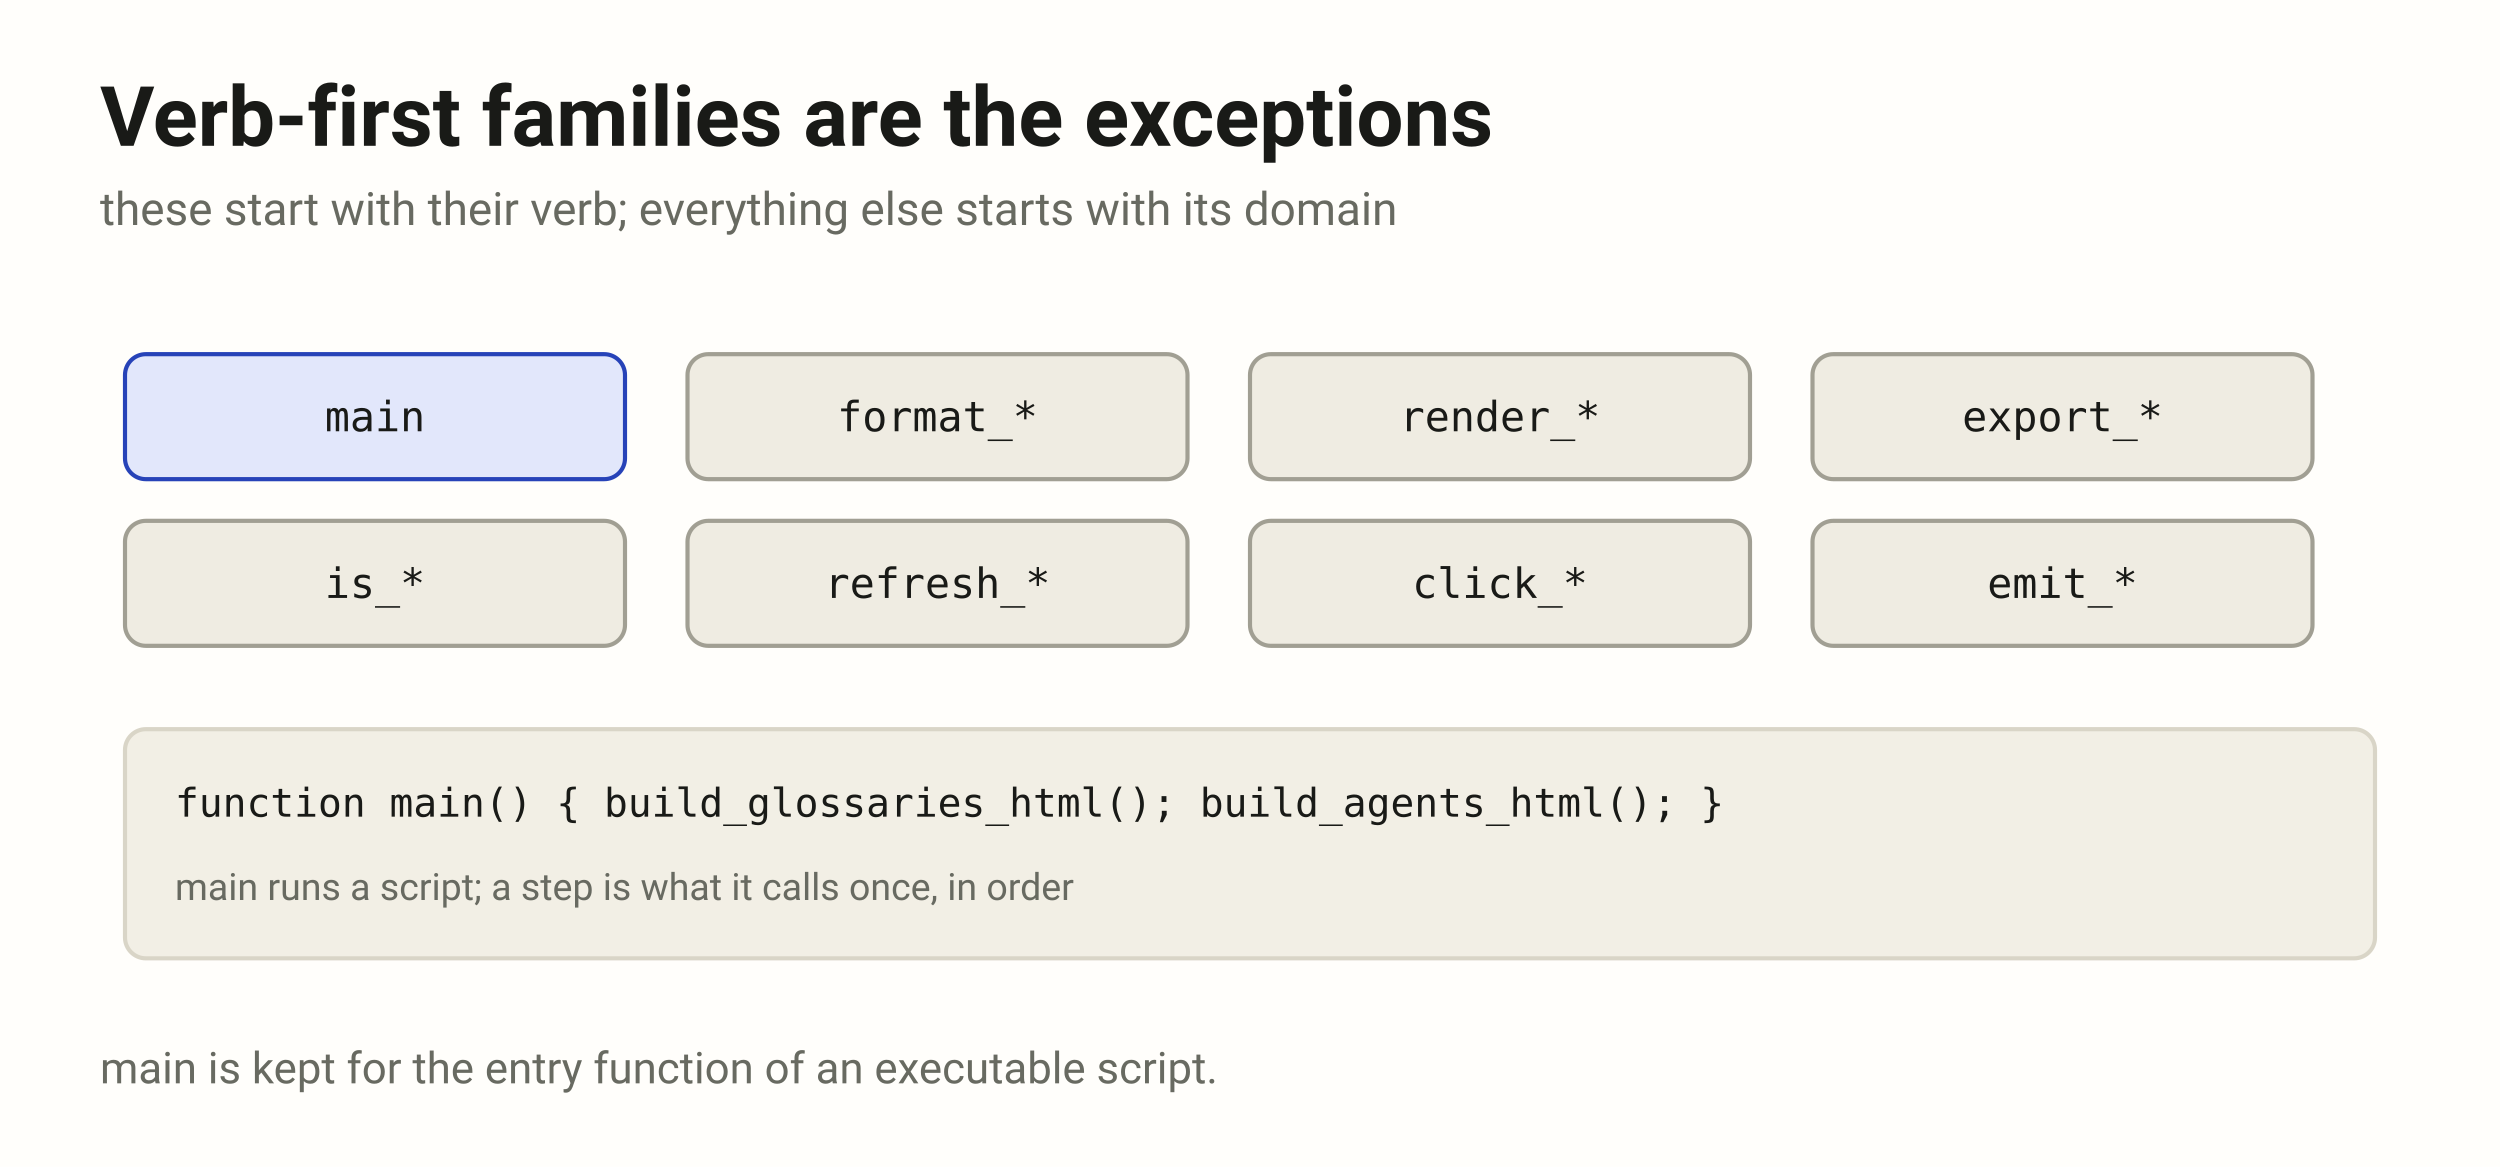
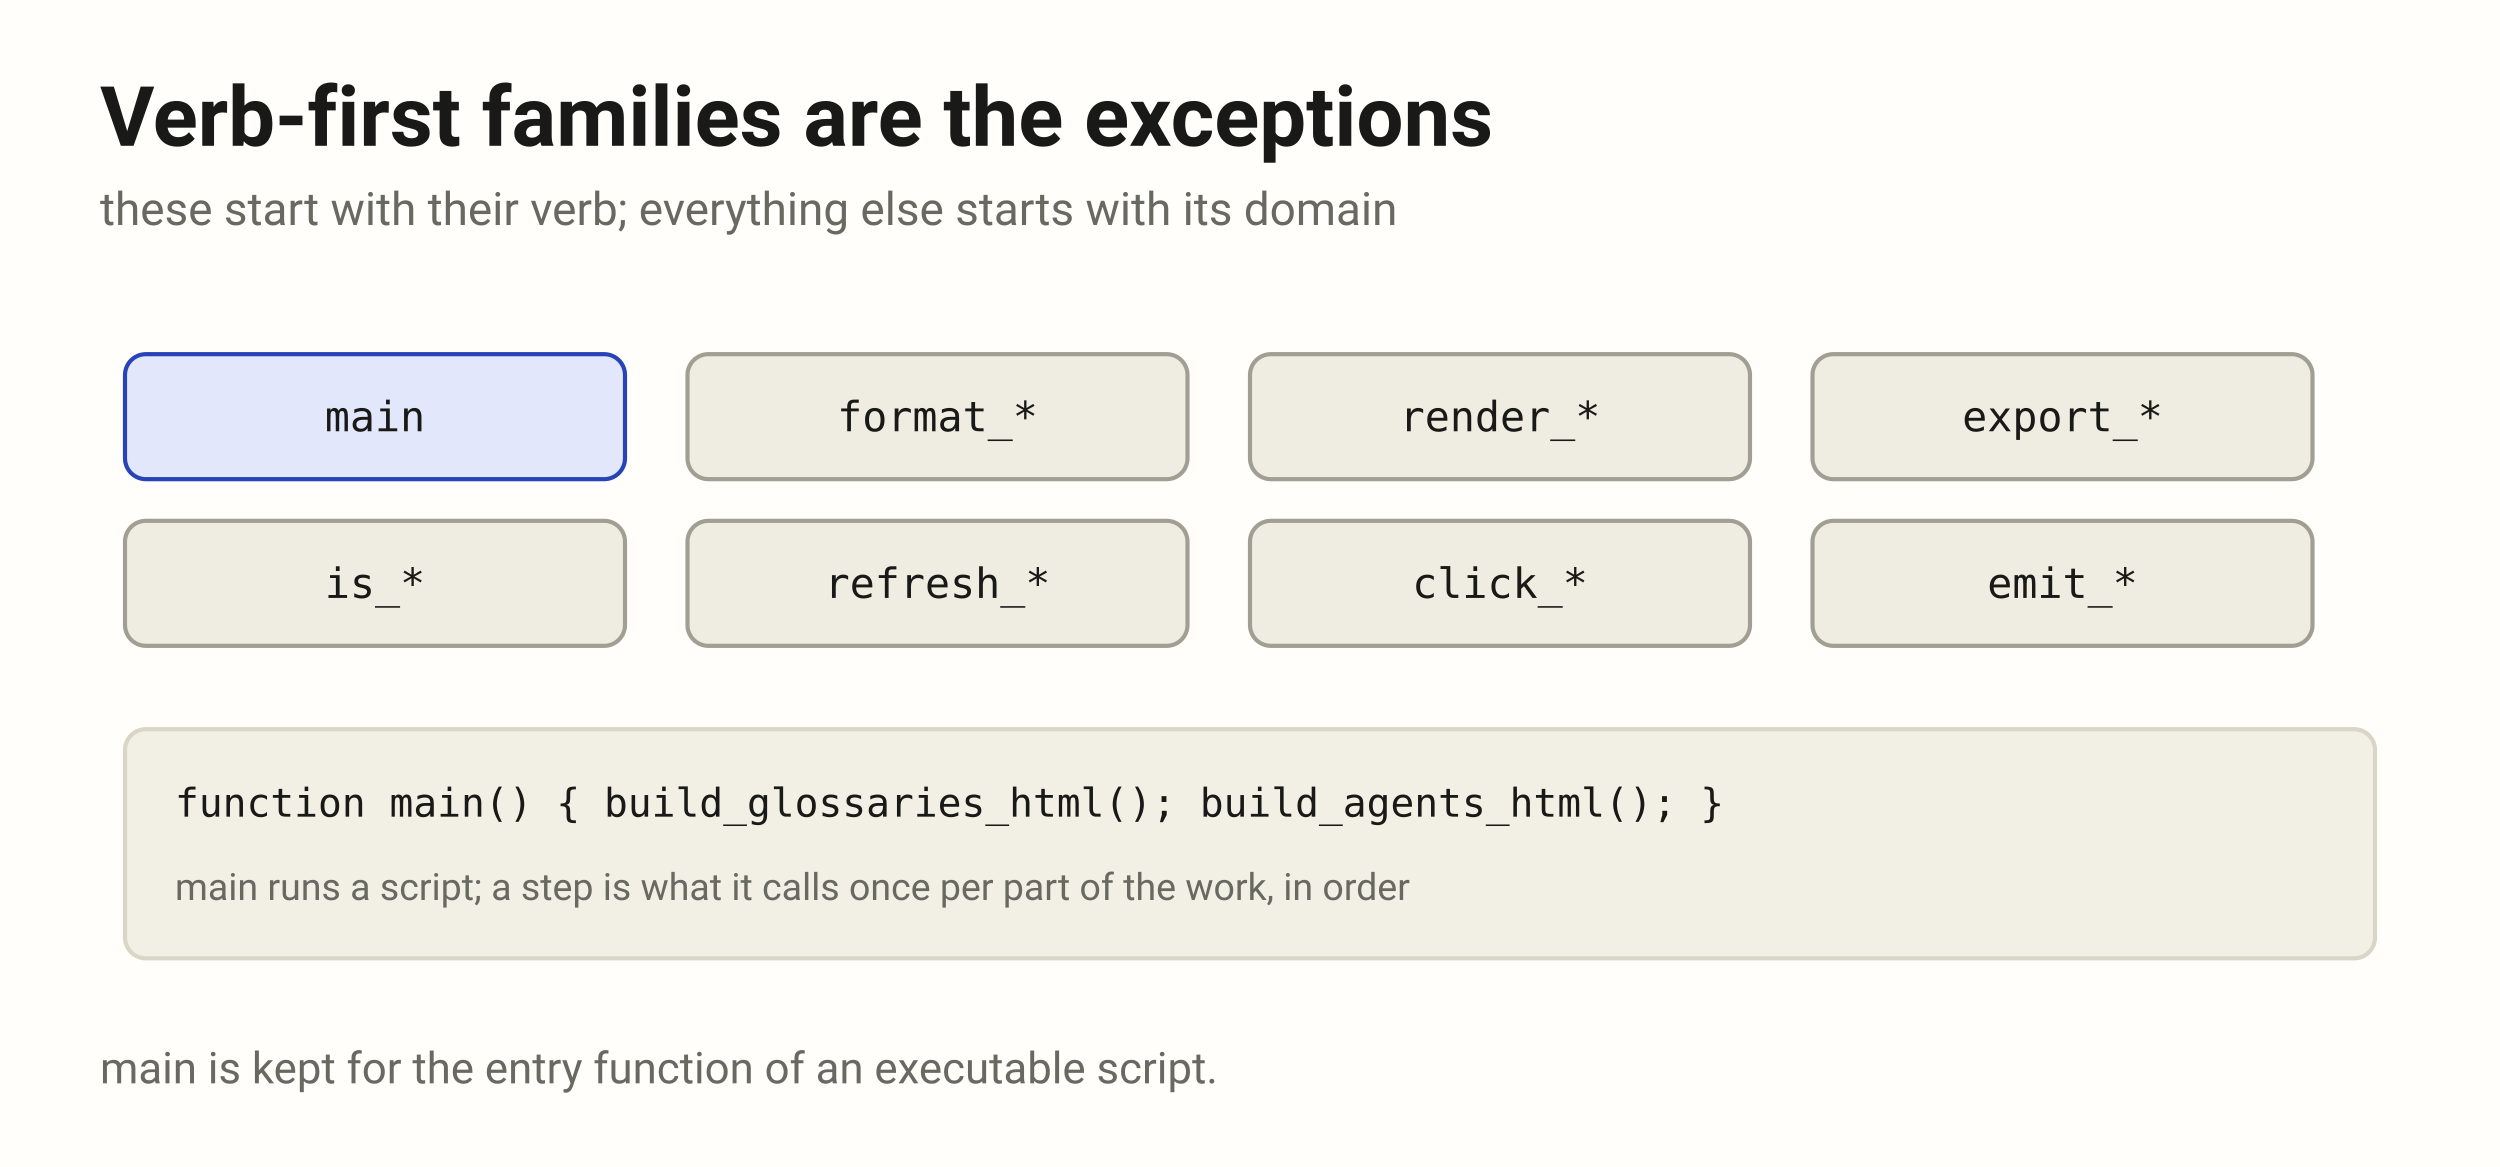
<svg xmlns="http://www.w3.org/2000/svg" width="1200" height="560" viewBox="0 0 1200 560" font-family="system-ui, -apple-system, 'Segoe UI', Roboto, sans-serif">
  <rect width="1200" height="560" fill="#fffefb" />
  <defs>
    <marker id="arrow" viewBox="0 0 12 12" refX="8" refY="6" markerUnits="userSpaceOnUse" markerWidth="16" markerHeight="16" orient="auto-start-reverse">
      <path d="M2 2.5 L11 6 L2 9.5 L4 6 z" fill="#2743b8" stroke-linejoin="round" />
    </marker>
  </defs>
  <text x="48" y="70" fill="#191a17" font-size="40" font-weight="700">Verb-first families are the exceptions</text>
  <text x="48" y="108" fill="#686a61" font-size="22">these start with their verb; everything else starts with its domain</text>
  <rect x="60" y="170" width="240" height="60" rx="10" fill="#e2e7fb" stroke="#2743b8" stroke-width="2" />
  <text x="180.0" y="207.0" fill="#191a17" font-size="20" font-family="ui-monospace, 'JetBrains Mono', Menlo, monospace" text-anchor="middle">main</text>
  <rect x="330" y="170" width="240" height="60" rx="10" fill="#efece2" stroke="#a19f93" stroke-width="2" />
  <text x="450.0" y="207.0" fill="#191a17" font-size="20" font-family="ui-monospace, 'JetBrains Mono', Menlo, monospace" text-anchor="middle">format_*</text>
  <rect x="600" y="170" width="240" height="60" rx="10" fill="#efece2" stroke="#a19f93" stroke-width="2" />
  <text x="720.0" y="207.0" fill="#191a17" font-size="20" font-family="ui-monospace, 'JetBrains Mono', Menlo, monospace" text-anchor="middle">render_*</text>
  <rect x="870" y="170" width="240" height="60" rx="10" fill="#efece2" stroke="#a19f93" stroke-width="2" />
  <text x="990.0" y="207.0" fill="#191a17" font-size="20" font-family="ui-monospace, 'JetBrains Mono', Menlo, monospace" text-anchor="middle">export_*</text>
  <rect x="60" y="250" width="240" height="60" rx="10" fill="#efece2" stroke="#a19f93" stroke-width="2" />
  <text x="180.0" y="287.0" fill="#191a17" font-size="20" font-family="ui-monospace, 'JetBrains Mono', Menlo, monospace" text-anchor="middle">is_*</text>
  <rect x="330" y="250" width="240" height="60" rx="10" fill="#efece2" stroke="#a19f93" stroke-width="2" />
  <text x="450.0" y="287.0" fill="#191a17" font-size="20" font-family="ui-monospace, 'JetBrains Mono', Menlo, monospace" text-anchor="middle">refresh_*</text>
  <rect x="600" y="250" width="240" height="60" rx="10" fill="#efece2" stroke="#a19f93" stroke-width="2" />
  <text x="720.0" y="287.0" fill="#191a17" font-size="20" font-family="ui-monospace, 'JetBrains Mono', Menlo, monospace" text-anchor="middle">click_*</text>
  <rect x="870" y="250" width="240" height="60" rx="10" fill="#efece2" stroke="#a19f93" stroke-width="2" />
  <text x="990.0" y="287.0" fill="#191a17" font-size="20" font-family="ui-monospace, 'JetBrains Mono', Menlo, monospace" text-anchor="middle">emit_*</text>
  <rect x="60" y="350" width="1080" height="110" rx="10" fill="#f2efe5" stroke="#d9d5c7" stroke-width="2" />
  <text x="84" y="392" fill="#191a17" font-size="19" font-family="ui-monospace, 'JetBrains Mono', Menlo, monospace">function main()  { build_glossaries_html(); build_agents_html(); }</text>
-   <text x="84" y="432" fill="#686a61" font-size="18">main runs a script; a step is what it calls once, in order</text>
+   <text x="84" y="432" fill="#686a61" font-size="18">main runs a script; a step is what it calls once per part of the work, in order</text>
  <text x="48" y="520" fill="#686a61" font-size="21">main is kept for the entry function of an executable script.</text>
</svg>
